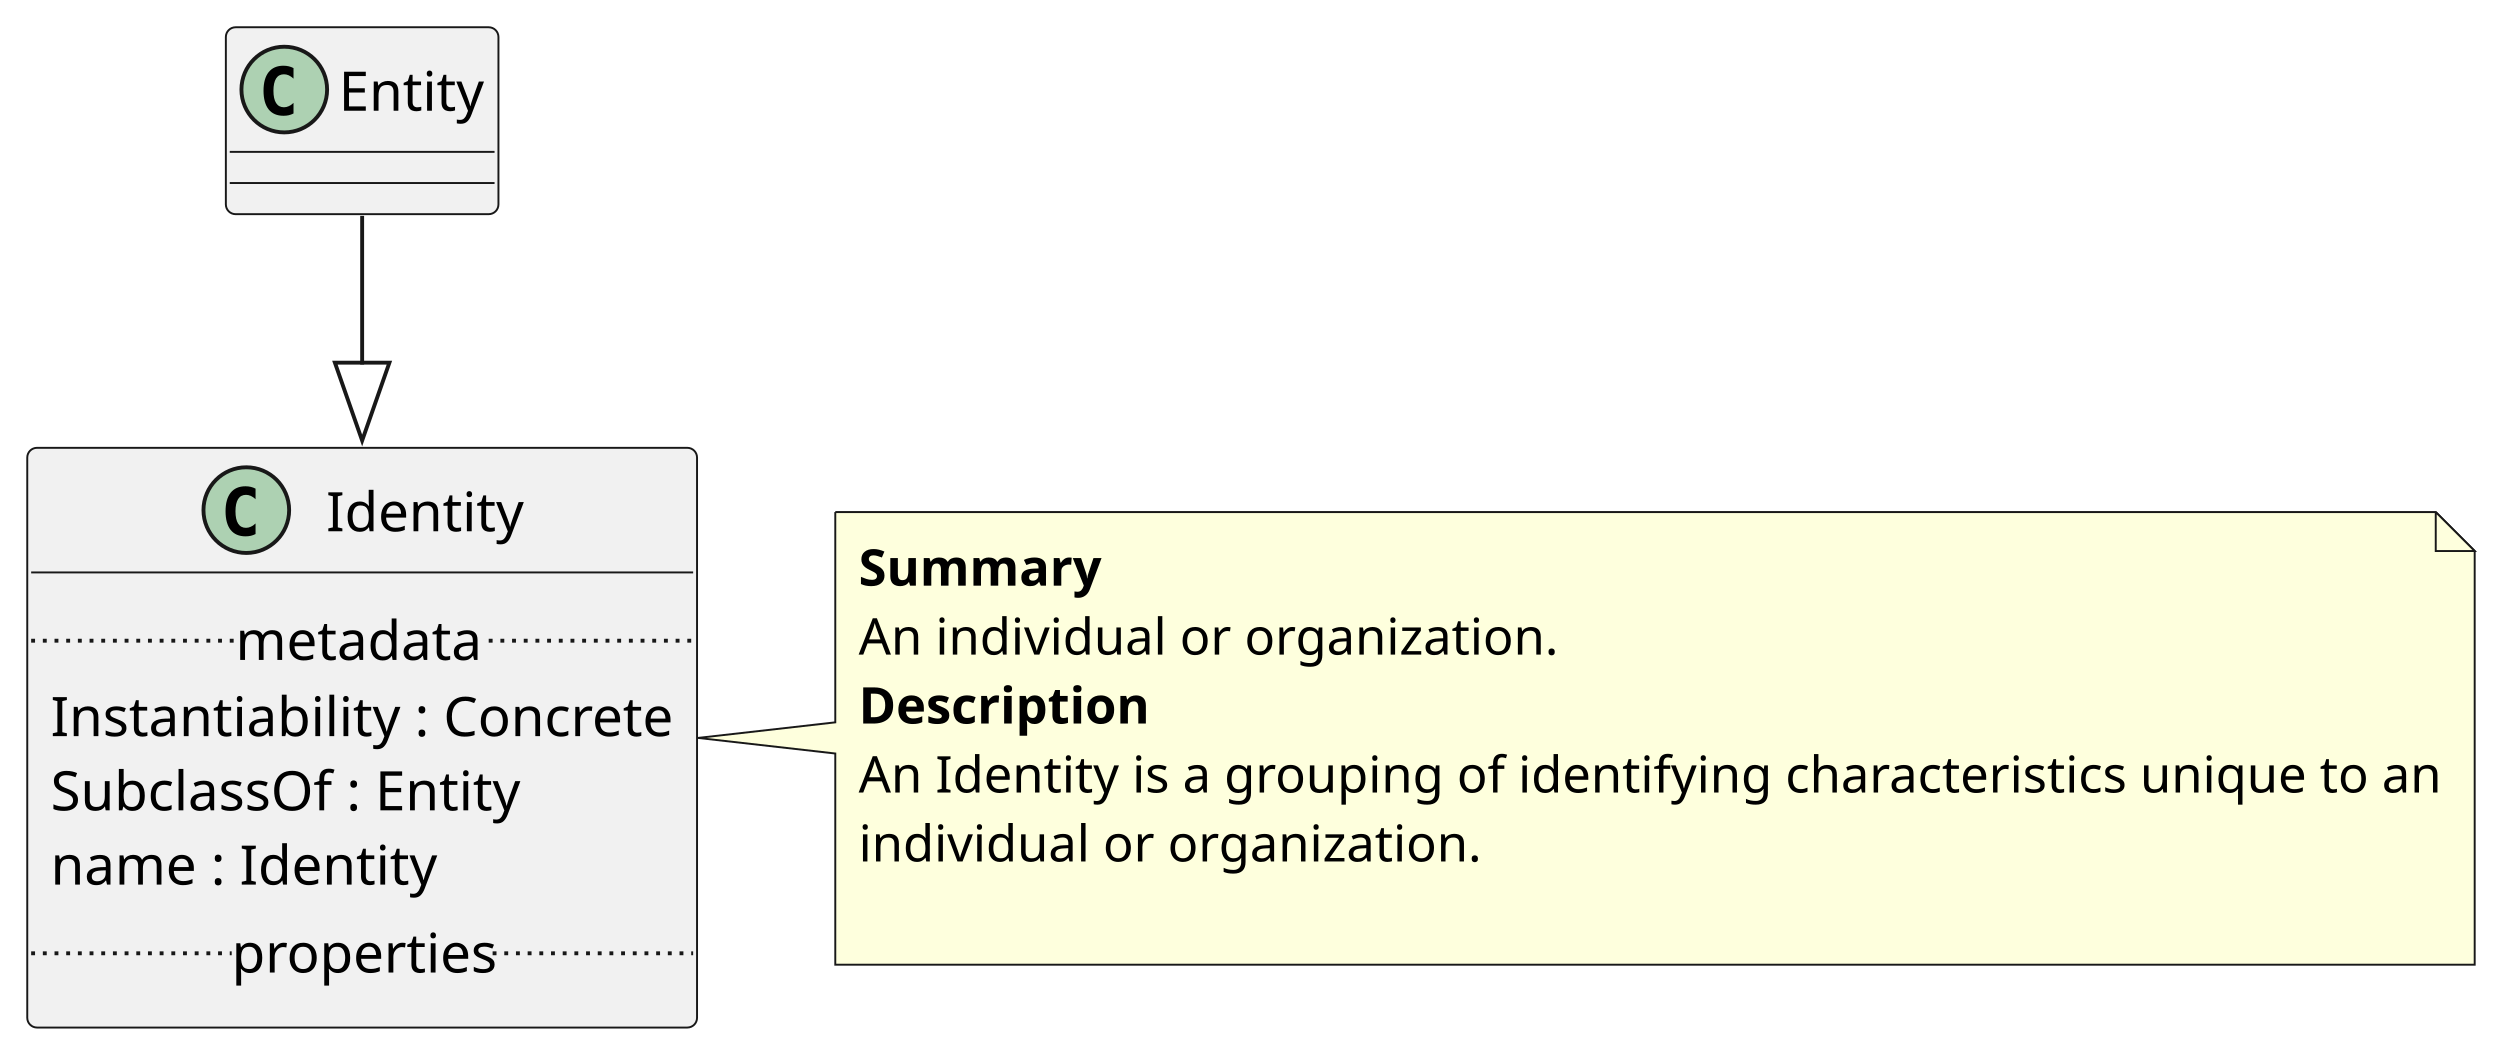
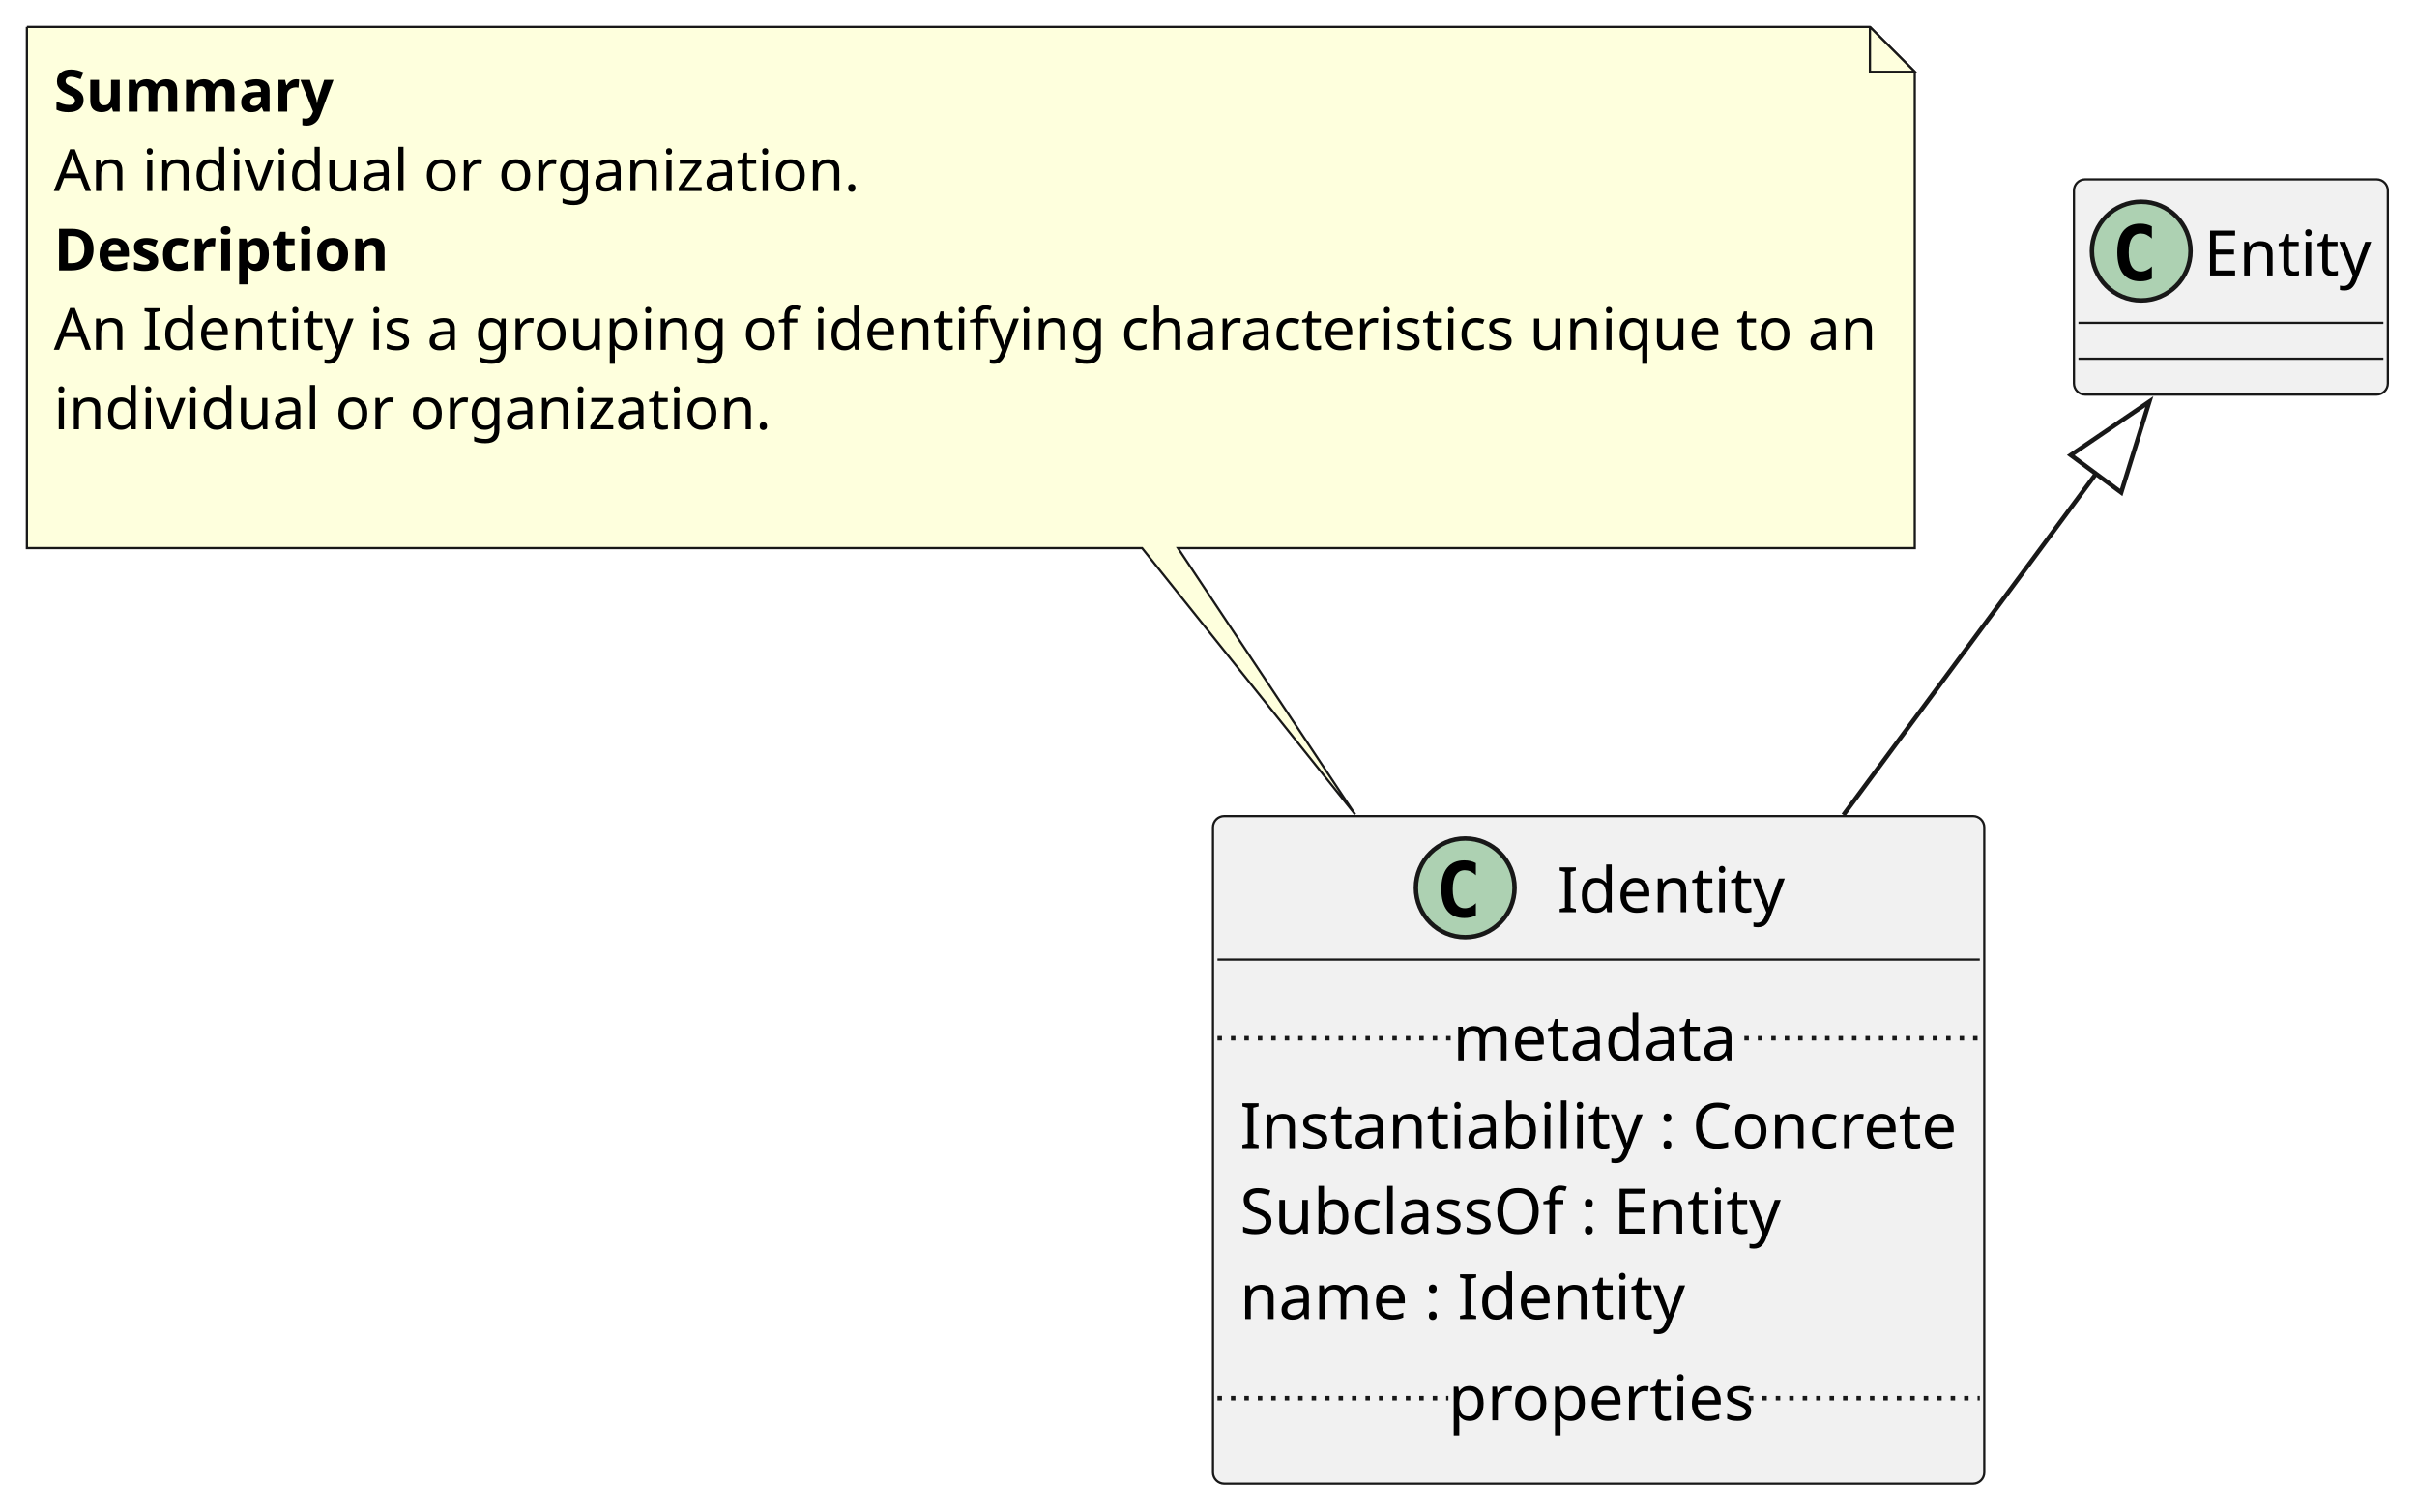
- <svg xmlns="http://www.w3.org/2000/svg" contentStyleType="text/css" height="270px" preserveAspectRatio="none" style="width:642px;height:270px;background:#FFFFFF;" version="1.1" viewBox="0 0 642 270" width="642px" zoomAndPan="magnify">
+ <svg xmlns="http://www.w3.org/2000/svg" contentStyleType="text/css" height="337px" preserveAspectRatio="none" style="width:539px;height:337px;background:#FFFFFF;" version="1.1" viewBox="0 0 539 337" width="539px" zoomAndPan="magnify">
  <defs />
  <g>
    <g id="elem_Identity">
-       <rect codeLine="1" fill="#F1F1F1" height="148.874" id="Identity" rx="2.5" ry="2.5" style="stroke:#181818;stroke-width:0.5;" width="172" x="7" y="115" />
-       <ellipse cx="63.25" cy="131" fill="#ADD1B2" rx="11" ry="11" style="stroke:#181818;stroke-width:1.0;" />
-       <path d="M63.047,137.734 Q60.562,137.734 59.234,136.094 Q57.922,134.422 57.922,131.312 Q57.922,128.188 59.234,126.531 Q60.562,124.875 63.047,124.875 Q63.766,124.875 64.422,125.031 Q65.062,125.188 65.625,125.484 L65.625,128.203 Q65.266,127.859 64.969,127.672 Q64.672,127.469 64.406,127.344 Q64.094,127.203 63.781,127.141 Q63.484,127.078 63.172,127.078 Q61.844,127.078 61.156,128.141 Q60.469,129.234 60.469,131.312 Q60.469,133.406 61.156,134.469 Q61.844,135.547 63.172,135.547 Q63.812,135.547 64.406,135.266 Q64.703,135.141 64.984,134.953 Q65.281,134.75 65.625,134.422 L65.625,137.141 Q65.047,137.438 64.406,137.594 Q63.766,137.734 63.047,137.734 Z " fill="#000000" />
-       <text fill="#000000" font-family="sans-serif" font-size="14" lengthAdjust="spacing" textLength="51" x="83.75" y="136.432">Identity</text>
-       <line style="stroke:#181818;stroke-width:0.5;" x1="8" x2="178" y1="147" y2="147" />
-       <text fill="#000000" font-family="sans-serif" font-size="14" lengthAdjust="spacing" textLength="160" x="13" y="189.034">Instantiability : Concrete</text>
-       <text fill="#000000" font-family="sans-serif" font-size="14" lengthAdjust="spacing" textLength="121" x="13" y="208.102">SubclassOf : Entity</text>
-       <text fill="#000000" font-family="sans-serif" font-size="14" lengthAdjust="spacing" textLength="99" x="13" y="227.17">name : Identity</text>
-       <line style="stroke:#181818;stroke-width:1.0;stroke-dasharray:1.0,2.0;" x1="8" x2="60.5" y1="164.534" y2="164.534" />
-       <text fill="#000000" font-family="sans-serif" font-size="14" lengthAdjust="spacing" textLength="65" x="60.5" y="169.466">metadata</text>
-       <line style="stroke:#181818;stroke-width:1.0;stroke-dasharray:1.0,2.0;" x1="125.5" x2="178" y1="164.534" y2="164.534" />
-       <line style="stroke:#181818;stroke-width:1.0;stroke-dasharray:1.0,2.0;" x1="8" x2="59.5" y1="244.806" y2="244.806" />
-       <text fill="#000000" font-family="sans-serif" font-size="14" lengthAdjust="spacing" textLength="67" x="59.5" y="249.738">properties</text>
-       <line style="stroke:#181818;stroke-width:1.0;stroke-dasharray:1.0,2.0;" x1="126.5" x2="178" y1="244.806" y2="244.806" />
+       <rect codeLine="1" fill="#F1F1F1" height="148.874" id="Identity" rx="2.5" ry="2.5" style="stroke:#181818;stroke-width:0.5;" width="172" x="270.5" y="182" />
+       <ellipse cx="326.75" cy="198" fill="#ADD1B2" rx="11" ry="11" style="stroke:#181818;stroke-width:1.0;" />
+       <path d="M326.547,204.734 Q324.062,204.734 322.734,203.094 Q321.422,201.422 321.422,198.312 Q321.422,195.188 322.734,193.531 Q324.062,191.875 326.547,191.875 Q327.266,191.875 327.922,192.031 Q328.562,192.188 329.125,192.484 L329.125,195.203 Q328.766,194.859 328.469,194.672 Q328.172,194.469 327.906,194.344 Q327.594,194.203 327.281,194.141 Q326.984,194.078 326.672,194.078 Q325.344,194.078 324.656,195.141 Q323.969,196.234 323.969,198.312 Q323.969,200.406 324.656,201.469 Q325.344,202.547 326.672,202.547 Q327.312,202.547 327.906,202.266 Q328.203,202.141 328.484,201.953 Q328.781,201.75 329.125,201.422 L329.125,204.141 Q328.547,204.438 327.906,204.594 Q327.266,204.734 326.547,204.734 Z " fill="#000000" />
+       <text fill="#000000" font-family="sans-serif" font-size="14" lengthAdjust="spacing" textLength="51" x="347.25" y="203.432">Identity</text>
+       <line style="stroke:#181818;stroke-width:0.5;" x1="271.5" x2="441.5" y1="214" y2="214" />
+       <text fill="#000000" font-family="sans-serif" font-size="14" lengthAdjust="spacing" textLength="160" x="276.5" y="256.034">Instantiability : Concrete</text>
+       <text fill="#000000" font-family="sans-serif" font-size="14" lengthAdjust="spacing" textLength="121" x="276.5" y="275.102">SubclassOf : Entity</text>
+       <text fill="#000000" font-family="sans-serif" font-size="14" lengthAdjust="spacing" textLength="99" x="276.5" y="294.17">name : Identity</text>
+       <line style="stroke:#181818;stroke-width:1.0;stroke-dasharray:1.0,2.0;" x1="271.5" x2="324" y1="231.534" y2="231.534" />
+       <text fill="#000000" font-family="sans-serif" font-size="14" lengthAdjust="spacing" textLength="65" x="324" y="236.466">metadata</text>
+       <line style="stroke:#181818;stroke-width:1.0;stroke-dasharray:1.0,2.0;" x1="389" x2="441.5" y1="231.534" y2="231.534" />
+       <line style="stroke:#181818;stroke-width:1.0;stroke-dasharray:1.0,2.0;" x1="271.5" x2="323" y1="311.806" y2="311.806" />
+       <text fill="#000000" font-family="sans-serif" font-size="14" lengthAdjust="spacing" textLength="67" x="323" y="316.738">properties</text>
+       <line style="stroke:#181818;stroke-width:1.0;stroke-dasharray:1.0,2.0;" x1="390" x2="441.5" y1="311.806" y2="311.806" />
    </g>
    <g id="elem_GMN3">
-       <path d="M214.5,131.5 L214.5,185.5 L179.24,189.5 L214.5,193.5 L214.5,247.736 A0,0 0 0 0 214.5,247.736 L635.5,247.736 A0,0 0 0 0 635.5,247.736 L635.5,141.5 L625.5,131.5 L214.5,131.5 A0,0 0 0 0 214.5,131.5 " fill="#FEFFDD" style="stroke:#181818;stroke-width:0.5;" />
-       <path d="M625.5,131.5 L625.5,141.5 L635.5,141.5 L625.5,131.5 " fill="#FEFFDD" style="stroke:#181818;stroke-width:0.5;" />
-       <text fill="#000000" font-family="sans-serif" font-size="13" font-weight="bold" lengthAdjust="spacing" textLength="62" x="220.5" y="150.397">Summary</text>
-       <text fill="#000000" font-family="sans-serif" font-size="13" lengthAdjust="spacing" textLength="175" x="220.5" y="168.103">An individual or organization.</text>
-       <text fill="#000000" font-family="sans-serif" font-size="13" font-weight="bold" lengthAdjust="spacing" textLength="81" x="220.5" y="185.809">Description</text>
-       <text fill="#000000" font-family="sans-serif" font-size="13" lengthAdjust="spacing" textLength="400" x="220.5" y="203.515">An Identity is a grouping of identifying characteristics unique to an</text>
-       <text fill="#000000" font-family="sans-serif" font-size="13" lengthAdjust="spacing" textLength="156" x="220.5" y="221.221">individual or organization.</text>
-       <text fill="#000000" font-family="sans-serif" font-size="13" lengthAdjust="spacing" textLength="3" x="220.5" y="238.927"> </text>
+       <path d="M6,6 L6,122.236 A0,0 0 0 0 6,122.236 L254.69,122.236 L302.2,181.62 L262.69,122.236 L427,122.236 A0,0 0 0 0 427,122.236 L427,16 L417,6 L6,6 A0,0 0 0 0 6,6 " fill="#FEFFDD" style="stroke:#181818;stroke-width:0.5;" />
+       <path d="M417,6 L417,16 L427,16 L417,6 " fill="#FEFFDD" style="stroke:#181818;stroke-width:0.5;" />
+       <text fill="#000000" font-family="sans-serif" font-size="13" font-weight="bold" lengthAdjust="spacing" textLength="62" x="12" y="24.897">Summary</text>
+       <text fill="#000000" font-family="sans-serif" font-size="13" lengthAdjust="spacing" textLength="175" x="12" y="42.603">An individual or organization.</text>
+       <text fill="#000000" font-family="sans-serif" font-size="13" font-weight="bold" lengthAdjust="spacing" textLength="81" x="12" y="60.309">Description</text>
+       <text fill="#000000" font-family="sans-serif" font-size="13" lengthAdjust="spacing" textLength="400" x="12" y="78.015">An Identity is a grouping of identifying characteristics unique to an</text>
+       <text fill="#000000" font-family="sans-serif" font-size="13" lengthAdjust="spacing" textLength="156" x="12" y="95.721">individual or organization.</text>
+       <text fill="#000000" font-family="sans-serif" font-size="13" lengthAdjust="spacing" textLength="3" x="12" y="113.427"> </text>
    </g>
    <g id="elem_Entity">
-       <rect fill="#F1F1F1" height="48" id="Entity" rx="2.5" ry="2.5" style="stroke:#181818;stroke-width:0.5;" width="70" x="58" y="7" />
-       <ellipse cx="73" cy="23" fill="#ADD1B2" rx="11" ry="11" style="stroke:#181818;stroke-width:1.0;" />
-       <path d="M72.797,29.734 Q70.312,29.734 68.984,28.094 Q67.672,26.422 67.672,23.312 Q67.672,20.188 68.984,18.531 Q70.312,16.875 72.797,16.875 Q73.516,16.875 74.172,17.031 Q74.812,17.188 75.375,17.484 L75.375,20.203 Q75.016,19.859 74.719,19.672 Q74.422,19.469 74.156,19.344 Q73.844,19.203 73.531,19.141 Q73.234,19.078 72.922,19.078 Q71.594,19.078 70.906,20.141 Q70.219,21.234 70.219,23.312 Q70.219,25.406 70.906,26.469 Q71.594,27.547 72.922,27.547 Q73.562,27.547 74.156,27.266 Q74.453,27.141 74.734,26.953 Q75.031,26.75 75.375,26.422 L75.375,29.141 Q74.797,29.438 74.156,29.594 Q73.516,29.734 72.797,29.734 Z " fill="#000000" />
-       <text fill="#000000" font-family="sans-serif" font-size="14" lengthAdjust="spacing" textLength="38" x="87" y="28.432">Entity</text>
-       <line style="stroke:#181818;stroke-width:0.5;" x1="59" x2="127" y1="39" y2="39" />
-       <line style="stroke:#181818;stroke-width:0.5;" x1="59" x2="127" y1="47" y2="47" />
+       <rect fill="#F1F1F1" height="48" id="Entity" rx="2.5" ry="2.5" style="stroke:#181818;stroke-width:0.5;" width="70" x="462.5" y="40" />
+       <ellipse cx="477.5" cy="56" fill="#ADD1B2" rx="11" ry="11" style="stroke:#181818;stroke-width:1.0;" />
+       <path d="M477.297,62.734 Q474.812,62.734 473.484,61.094 Q472.172,59.422 472.172,56.312 Q472.172,53.188 473.484,51.531 Q474.812,49.875 477.297,49.875 Q478.016,49.875 478.672,50.031 Q479.312,50.188 479.875,50.484 L479.875,53.203 Q479.516,52.859 479.219,52.672 Q478.922,52.469 478.656,52.344 Q478.344,52.203 478.031,52.141 Q477.734,52.078 477.422,52.078 Q476.094,52.078 475.406,53.141 Q474.719,54.234 474.719,56.312 Q474.719,58.406 475.406,59.469 Q476.094,60.547 477.422,60.547 Q478.062,60.547 478.656,60.266 Q478.953,60.141 479.234,59.953 Q479.531,59.75 479.875,59.422 L479.875,62.141 Q479.297,62.438 478.656,62.594 Q478.016,62.734 477.297,62.734 Z " fill="#000000" />
+       <text fill="#000000" font-family="sans-serif" font-size="14" lengthAdjust="spacing" textLength="38" x="491.5" y="61.432">Entity</text>
+       <line style="stroke:#181818;stroke-width:0.5;" x1="463.5" x2="531.5" y1="72" y2="72" />
+       <line style="stroke:#181818;stroke-width:0.5;" x1="463.5" x2="531.5" y1="80" y2="80" />
    </g>
    <g id="link_Entity_Identity">
-       <path codeLine="16" d="M93,55.43 C93,66.09 93,79.47 93,93.61 " fill="none" id="Entity-to-Identity" style="stroke:#181818;stroke-width:1.0;" />
-       <polygon fill="none" points="100,93.13,93,113.13,86,93.13,100,93.13" style="stroke:#181818;stroke-width:1.0;" />
+       <path codeLine="16" d="M467.6,105.4 C451.18,127.58 430.3,155.79 411.09,181.75 " fill="none" id="Entity-backto-Identity" style="stroke:#181818;stroke-width:1.0;" />
+       <polygon fill="none" points="461.79,101.49,479.31,89.58,473.04,109.82,461.79,101.49" style="stroke:#181818;stroke-width:1.0;" />
    </g>
  </g>
</svg>
